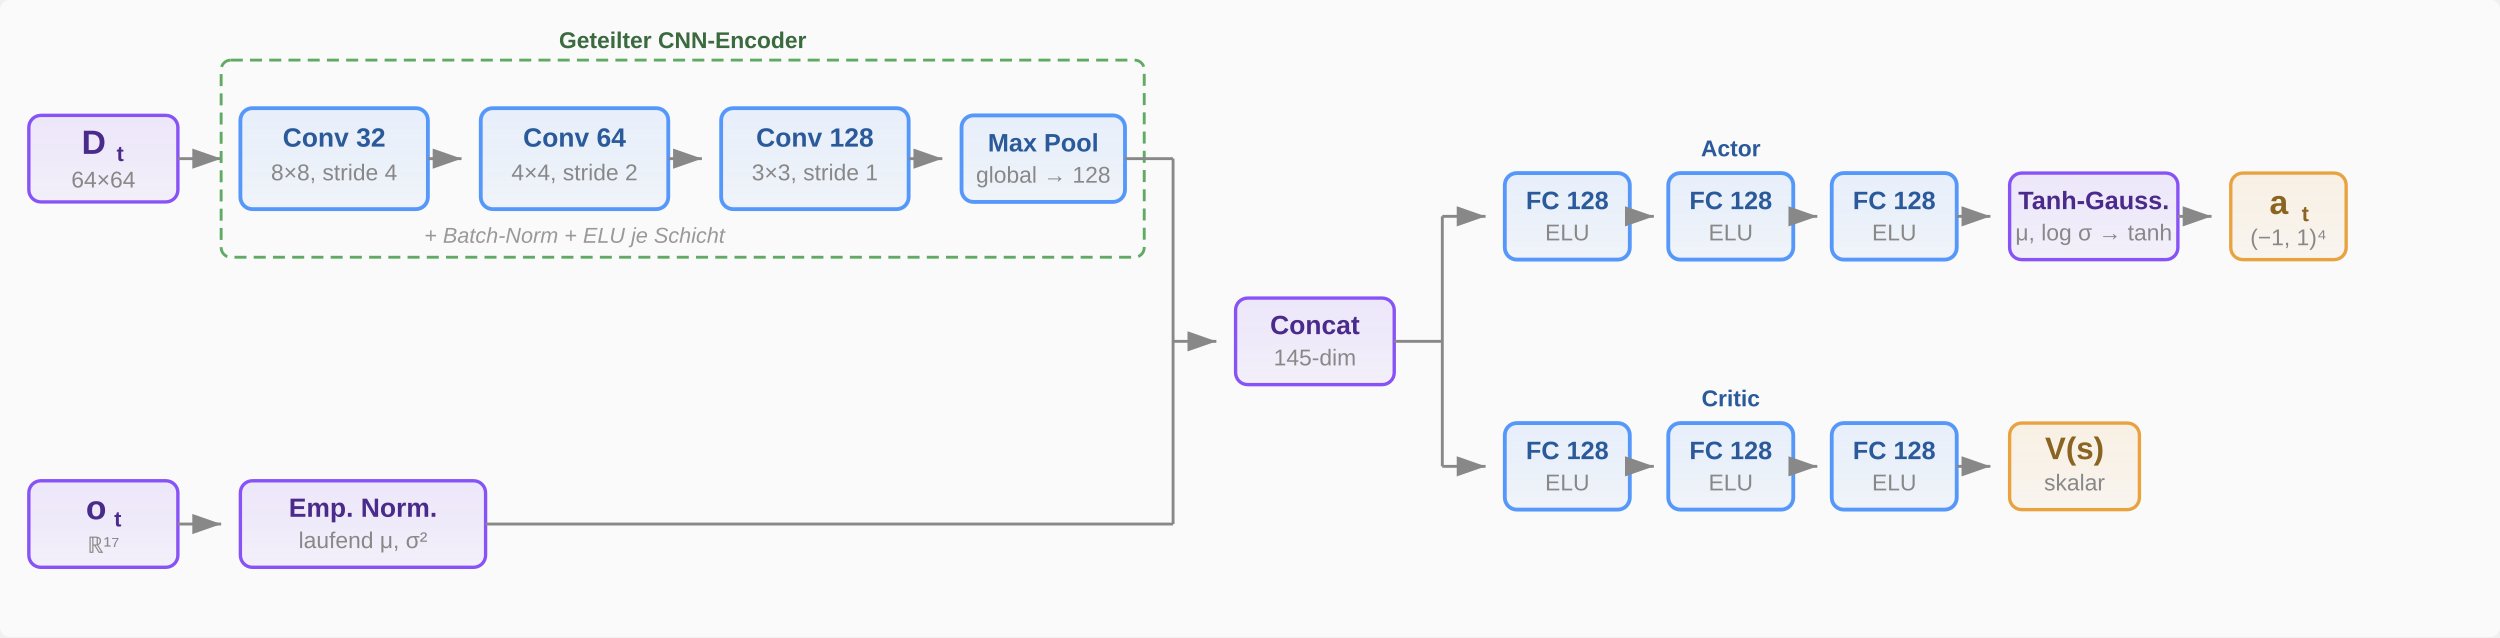
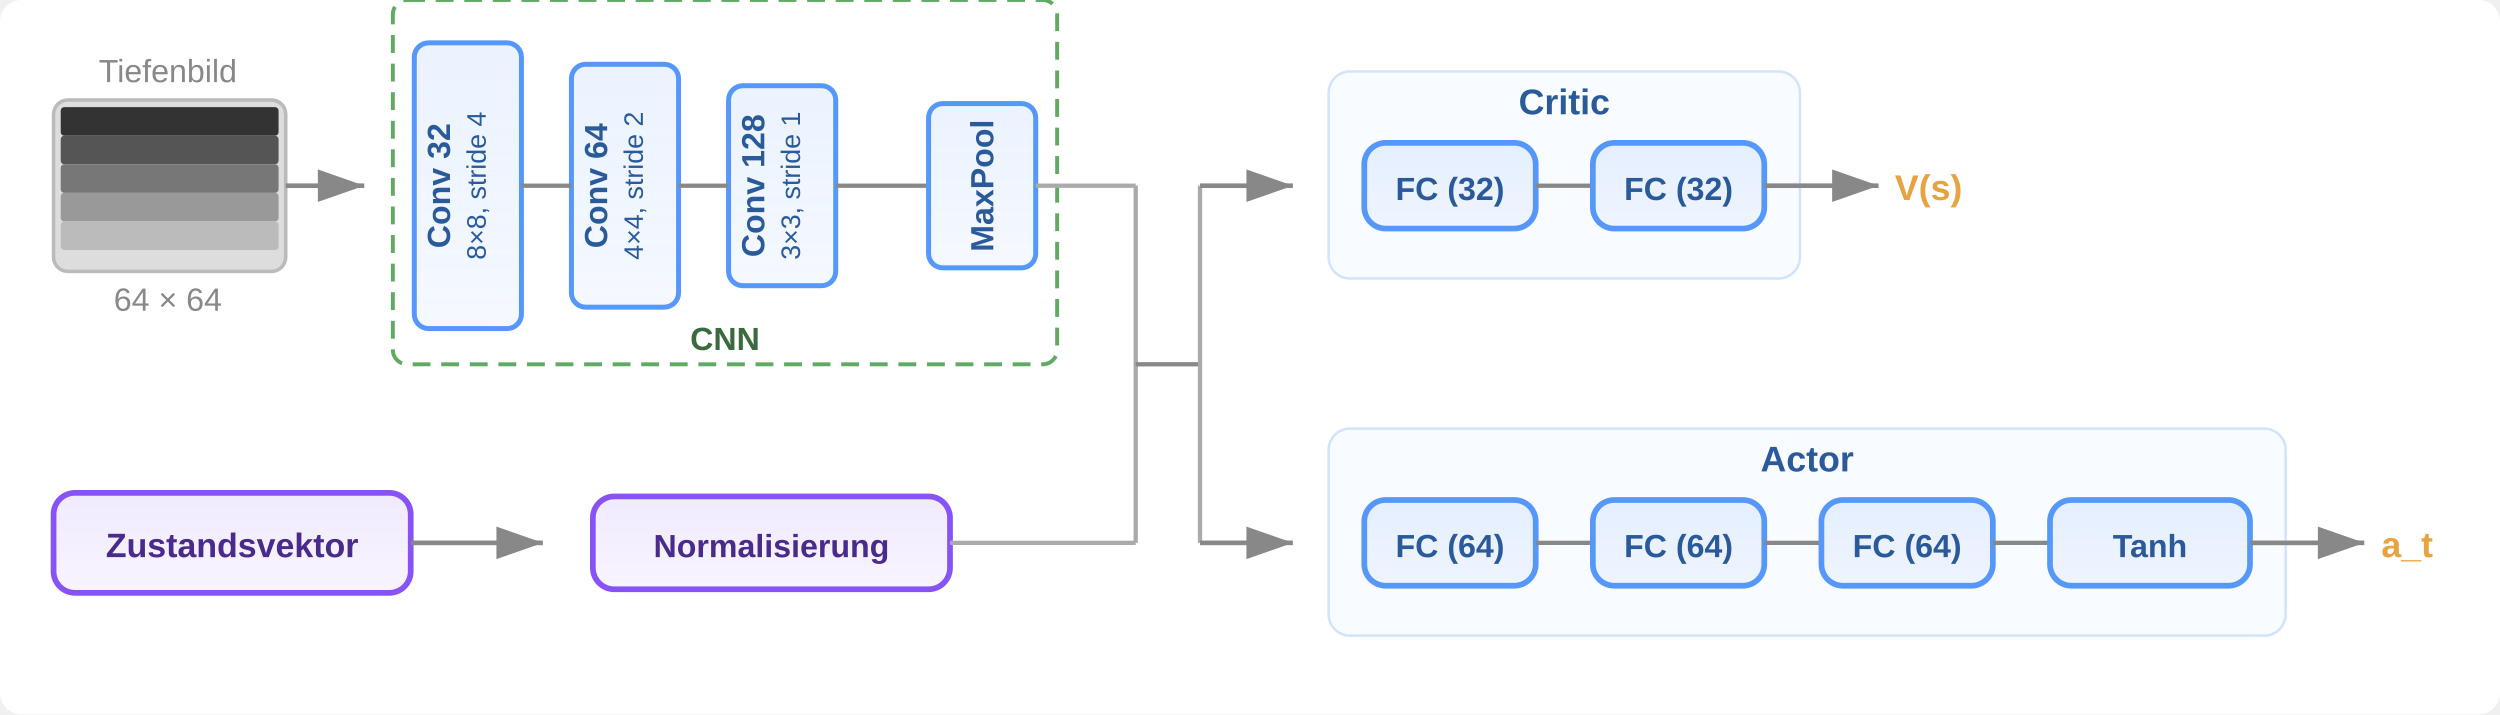
- <svg xmlns="http://www.w3.org/2000/svg" viewBox="0 0 1040 265" font-family="'Segoe UI', 'Helvetica Neue', Arial, sans-serif">
+ <svg xmlns="http://www.w3.org/2000/svg" viewBox="0 0 700 200" font-family="'Segoe UI', 'Helvetica Neue', Arial, sans-serif">
  <defs>
    <linearGradient id="gp" x1="0" y1="0" x2="0" y2="1">
      <stop offset="0%" stop-color="#8752f6" stop-opacity="0.12" />
      <stop offset="100%" stop-color="#8752f6" stop-opacity="0.06" />
    </linearGradient>
    <linearGradient id="gb" x1="0" y1="0" x2="0" y2="1">
      <stop offset="0%" stop-color="#5698f9" stop-opacity="0.12" />
      <stop offset="100%" stop-color="#5698f9" stop-opacity="0.06" />
    </linearGradient>
    <linearGradient id="go" x1="0" y1="0" x2="0" y2="1">
      <stop offset="0%" stop-color="#e8a340" stop-opacity="0.12" />
      <stop offset="100%" stop-color="#e8a340" stop-opacity="0.06" />
    </linearGradient>
    <linearGradient id="gg" x1="0" y1="0" x2="0" y2="1">
      <stop offset="0%" stop-color="#60aa64" stop-opacity="0.12" />
      <stop offset="100%" stop-color="#60aa64" stop-opacity="0.06" />
    </linearGradient>
    <marker id="arr" viewBox="0 0 10 7" refX="10" refY="3.5" markerWidth="10" markerHeight="7" orient="auto">
      <polygon points="0 0, 10 3.5, 0 7" fill="#888" />
    </marker>
  </defs>
-   <rect width="1040" height="265" fill="#fafafa" rx="4" />
-   <rect x="12" y="48" width="62" height="36" rx="5" fill="url(#gp)" stroke="#8752f6" stroke-width="1.4" />
-   <text x="39.0" y="64" text-anchor="middle" font-size="14" fill="#4a2a8a" font-weight="600">D</text>
-   <text x="50.0" y="67" text-anchor="middle" font-size="9" fill="#4a2a8a" font-weight="600">t</text>
-   <text x="43.0" y="78" text-anchor="middle" font-size="9.5" fill="#888">64×64</text>
-   <line x1="74" y1="66" x2="92" y2="66" stroke="#888" stroke-width="1.2" marker-end="url(#arr)" />
-   <rect x="100" y="45" width="78" height="42" rx="5" fill="url(#gb)" stroke="#5698f9" stroke-width="1.6" />
-   <text x="139.0" y="61" text-anchor="middle" font-size="11" fill="#2a5a9a" font-weight="600">Conv 32</text>
-   <text x="139.0" y="75" text-anchor="middle" font-size="9.5" fill="#888">8×8, stride 4</text>
-   <line x1="178" y1="66" x2="192" y2="66" stroke="#888" stroke-width="1.2" marker-end="url(#arr)" />
-   <rect x="200" y="45" width="78" height="42" rx="5" fill="url(#gb)" stroke="#5698f9" stroke-width="1.6" />
-   <text x="239.0" y="61" text-anchor="middle" font-size="11" fill="#2a5a9a" font-weight="600">Conv 64</text>
-   <text x="239.0" y="75" text-anchor="middle" font-size="9.5" fill="#888">4×4, stride 2</text>
-   <line x1="278" y1="66" x2="292" y2="66" stroke="#888" stroke-width="1.2" marker-end="url(#arr)" />
-   <rect x="300" y="45" width="78" height="42" rx="5" fill="url(#gb)" stroke="#5698f9" stroke-width="1.6" />
-   <text x="339.0" y="61" text-anchor="middle" font-size="11" fill="#2a5a9a" font-weight="600">Conv 128</text>
-   <text x="339.0" y="75" text-anchor="middle" font-size="9.5" fill="#888">3×3, stride 1</text>
-   <line x1="378" y1="66" x2="392" y2="66" stroke="#888" stroke-width="1.2" marker-end="url(#arr)" />
-   <rect x="400" y="48" width="68" height="36" rx="5" fill="url(#gb)" stroke="#5698f9" stroke-width="1.6" />
-   <text x="434.0" y="63" text-anchor="middle" font-size="10.5" fill="#2a5a9a" font-weight="600">Max Pool</text>
-   <text x="434.0" y="76" text-anchor="middle" font-size="9.5" fill="#888">global → 128</text>
-   <text x="239.0" y="101" text-anchor="middle" font-size="9" fill="#999" font-style="italic">+ Batch-Norm + ELU je Schicht</text>
-   <rect x="92" y="25" width="384" height="82" rx="4" fill="none" stroke="#60aa64" stroke-width="1.2" stroke-dasharray="5,3" />
-   <text x="284.0" y="20" text-anchor="middle" font-size="9.5" fill="#3a6a3e" font-weight="600">Geteilter CNN-Encoder</text>
-   <rect x="12" y="200" width="62" height="36" rx="5" fill="url(#gp)" stroke="#8752f6" stroke-width="1.4" />
-   <text x="40.0" y="216" text-anchor="middle" font-size="14" fill="#4a2a8a" font-weight="600">o</text>
-   <text x="49.0" y="219" text-anchor="middle" font-size="9" fill="#4a2a8a" font-weight="600">t</text>
-   <text x="43.0" y="230" text-anchor="middle" font-size="9.5" fill="#888">ℝ¹⁷</text>
-   <line x1="74" y1="218" x2="92" y2="218" stroke="#888" stroke-width="1.2" marker-end="url(#arr)" />
-   <rect x="100" y="200" width="102" height="36" rx="5" fill="url(#gp)" stroke="#8752f6" stroke-width="1.4" />
-   <text x="151.0" y="215" text-anchor="middle" font-size="11" fill="#4a2a8a" font-weight="600">Emp. Norm.</text>
-   <text x="151.0" y="228" text-anchor="middle" font-size="9.5" fill="#888">laufend μ, σ²</text>
-   <line x1="468" y1="66" x2="488" y2="66" stroke="#888" stroke-width="1.2" />
-   <line x1="202" y1="218" x2="488" y2="218" stroke="#888" stroke-width="1.2" />
-   <line x1="488" y1="66" x2="488" y2="218" stroke="#888" stroke-width="1.2" />
-   <line x1="488" y1="142" x2="506" y2="142" stroke="#888" stroke-width="1.2" marker-end="url(#arr)" />
-   <rect x="514" y="124" width="66" height="36" rx="5" fill="url(#gp)" stroke="#8752f6" stroke-width="1.4" />
-   <text x="547.0" y="139" text-anchor="middle" font-size="11" fill="#4a2a8a" font-weight="600">Concat</text>
-   <text x="547.0" y="152" text-anchor="middle" font-size="9.5" fill="#888">145-dim</text>
-   <line x1="580" y1="142" x2="600" y2="142" stroke="#888" stroke-width="1.2" />
-   <line x1="600" y1="90" x2="600" y2="194" stroke="#888" stroke-width="1.2" />
-   <line x1="600" y1="90" x2="618" y2="90" stroke="#888" stroke-width="1.2" marker-end="url(#arr)" />
-   <line x1="600" y1="194" x2="618" y2="194" stroke="#888" stroke-width="1.2" marker-end="url(#arr)" />
-   <rect x="626" y="72" width="52" height="36" rx="5" fill="url(#gb)" stroke="#5698f9" stroke-width="1.6" />
-   <text x="652.0" y="87" text-anchor="middle" font-size="10.5" fill="#2a5a9a" font-weight="600">FC 128</text>
-   <text x="652.0" y="100" text-anchor="middle" font-size="9.5" fill="#888">ELU</text>
-   <line x1="678" y1="90" x2="688" y2="90" stroke="#888" stroke-width="1.2" marker-end="url(#arr)" />
-   <rect x="694" y="72" width="52" height="36" rx="5" fill="url(#gb)" stroke="#5698f9" stroke-width="1.6" />
-   <text x="720.0" y="87" text-anchor="middle" font-size="10.5" fill="#2a5a9a" font-weight="600">FC 128</text>
-   <text x="720.0" y="100" text-anchor="middle" font-size="9.5" fill="#888">ELU</text>
-   <line x1="746" y1="90" x2="756" y2="90" stroke="#888" stroke-width="1.2" marker-end="url(#arr)" />
-   <rect x="762" y="72" width="52" height="36" rx="5" fill="url(#gb)" stroke="#5698f9" stroke-width="1.6" />
-   <text x="788.0" y="87" text-anchor="middle" font-size="10.5" fill="#2a5a9a" font-weight="600">FC 128</text>
-   <text x="788.0" y="100" text-anchor="middle" font-size="9.5" fill="#888">ELU</text>
-   <text x="720.0" y="65" text-anchor="middle" font-size="9.5" fill="#2a5a9a" font-weight="600">Actor</text>
-   <line x1="814" y1="90" x2="828" y2="90" stroke="#888" stroke-width="1.2" marker-end="url(#arr)" />
-   <rect x="836" y="72" width="70" height="36" rx="5" fill="url(#gp)" stroke="#8752f6" stroke-width="1.4" />
-   <text x="871.0" y="87" text-anchor="middle" font-size="10.5" fill="#4a2a8a" font-weight="600">Tanh-Gauss.</text>
-   <text x="871.0" y="100" text-anchor="middle" font-size="9.5" fill="#888">μ, log σ → tanh</text>
-   <line x1="906" y1="90" x2="920" y2="90" stroke="#888" stroke-width="1.2" marker-end="url(#arr)" />
-   <rect x="928" y="72" width="48" height="36" rx="5" fill="url(#go)" stroke="#e8a340" stroke-width="1.4" />
-   <text x="948.0" y="89" text-anchor="middle" font-size="14" fill="#8a6420" font-weight="600">a</text>
-   <text x="959.0" y="92" text-anchor="middle" font-size="9" fill="#8a6420" font-weight="600">t</text>
-   <text x="952.0" y="102" text-anchor="middle" font-size="9.5" fill="#888">(−1, 1)⁴</text>
-   <rect x="626" y="176" width="52" height="36" rx="5" fill="url(#gb)" stroke="#5698f9" stroke-width="1.6" />
-   <text x="652.0" y="191" text-anchor="middle" font-size="10.5" fill="#2a5a9a" font-weight="600">FC 128</text>
-   <text x="652.0" y="204" text-anchor="middle" font-size="9.5" fill="#888">ELU</text>
-   <line x1="678" y1="194" x2="688" y2="194" stroke="#888" stroke-width="1.2" marker-end="url(#arr)" />
-   <rect x="694" y="176" width="52" height="36" rx="5" fill="url(#gb)" stroke="#5698f9" stroke-width="1.6" />
-   <text x="720.0" y="191" text-anchor="middle" font-size="10.5" fill="#2a5a9a" font-weight="600">FC 128</text>
-   <text x="720.0" y="204" text-anchor="middle" font-size="9.5" fill="#888">ELU</text>
-   <line x1="746" y1="194" x2="756" y2="194" stroke="#888" stroke-width="1.2" marker-end="url(#arr)" />
-   <rect x="762" y="176" width="52" height="36" rx="5" fill="url(#gb)" stroke="#5698f9" stroke-width="1.6" />
-   <text x="788.0" y="191" text-anchor="middle" font-size="10.5" fill="#2a5a9a" font-weight="600">FC 128</text>
-   <text x="788.0" y="204" text-anchor="middle" font-size="9.5" fill="#888">ELU</text>
-   <text x="720.0" y="169" text-anchor="middle" font-size="9.5" fill="#2a5a9a" font-weight="600">Critic</text>
-   <line x1="814" y1="194" x2="828" y2="194" stroke="#888" stroke-width="1.2" marker-end="url(#arr)" />
-   <rect x="836" y="176" width="54" height="36" rx="5" fill="url(#go)" stroke="#e8a340" stroke-width="1.4" />
-   <text x="863.0" y="191" text-anchor="middle" font-size="13" fill="#8a6420" font-weight="600">V(s)</text>
-   <text x="863.0" y="204" text-anchor="middle" font-size="9.5" fill="#888">skalar</text>
+   <rect width="700" height="200" fill="white" rx="6" />
+   <rect x="15" y="28" width="65" height="48" rx="4" fill="#ddd" stroke="#bbb" stroke-width="1" />
+   <rect x="17" y="30" width="61" height="8" rx="1" fill="#333" />
+   <rect x="17" y="38" width="61" height="8" rx="1" fill="#555" />
+   <rect x="17" y="46" width="61" height="8" rx="1" fill="#777" />
+   <rect x="17" y="54" width="61" height="8" rx="1" fill="#999" />
+   <rect x="17" y="62" width="61" height="8" rx="1" fill="#bbb" />
+   <text x="47" y="23" text-anchor="middle" font-size="9" fill="#888">Tiefenbild</text>
+   <text x="47" y="87" text-anchor="middle" font-size="9" fill="#888">64 × 64</text>
+   <rect x="15" y="138" width="100" height="28" rx="6" fill="url(#gp)" stroke="#8752f6" stroke-width="1.6" />
+   <text x="65" y="156" text-anchor="middle" font-size="9.5" fill="#4a2a8a" font-weight="600">Zustandsvektor</text>
+   <line x1="80" y1="52" x2="102" y2="52" stroke="#888" stroke-width="1.3" marker-end="url(#arr)" />
+   <rect x="116" y="12" width="30" height="80" rx="4" fill="url(#gb)" stroke="#5698f9" stroke-width="1.4" />
+   <text x="126" y="52" text-anchor="middle" font-size="9" fill="#2a5a9a" font-weight="600" transform="rotate(-90, 126, 52)">Conv 32</text>
+   <text x="136" y="52" text-anchor="middle" font-size="7.5" fill="#2a5a9a" transform="rotate(-90, 136, 52)">8×8, stride 4</text>
+   <rect x="160" y="18" width="30" height="68" rx="4" fill="url(#gb)" stroke="#5698f9" stroke-width="1.4" />
+   <text x="170" y="52" text-anchor="middle" font-size="9" fill="#2a5a9a" font-weight="600" transform="rotate(-90, 170, 52)">Conv 64</text>
+   <text x="180" y="52" text-anchor="middle" font-size="7.5" fill="#2a5a9a" transform="rotate(-90, 180, 52)">4×4, stride 2</text>
+   <rect x="204" y="24" width="30" height="56" rx="4" fill="url(#gb)" stroke="#5698f9" stroke-width="1.4" />
+   <text x="214" y="52" text-anchor="middle" font-size="9" fill="#2a5a9a" font-weight="600" transform="rotate(-90, 214, 52)">Conv 128</text>
+   <text x="224" y="52" text-anchor="middle" font-size="7.5" fill="#2a5a9a" transform="rotate(-90, 224, 52)">3×3, stride 1</text>
+   <line x1="146" y1="52" x2="160" y2="52" stroke="#888" stroke-width="1.2" />
+   <line x1="190" y1="52" x2="204" y2="52" stroke="#888" stroke-width="1.2" />
+   <line x1="234" y1="52" x2="260" y2="52" stroke="#888" stroke-width="1.2" />
+   <rect x="260" y="29" width="30" height="46" rx="4" fill="url(#gb)" stroke="#5698f9" stroke-width="1.4" />
+   <text x="275" y="52" text-anchor="middle" dominant-baseline="central" font-size="9" fill="#2a5a9a" font-weight="600" transform="rotate(-90, 275, 52)">MaxPool</text>
+   <rect x="110" y="0" width="186" height="102" rx="4" fill="none" stroke="#60aa64" stroke-width="1.1" stroke-dasharray="5,3" />
+   <text x="203" y="98" text-anchor="middle" font-size="9" fill="#3a6a3e" font-weight="700">CNN</text>
+   <line x1="115" y1="152" x2="152" y2="152" stroke="#888" stroke-width="1.3" marker-end="url(#arr)" />
+   <rect x="166" y="139" width="100" height="26" rx="6" fill="url(#gp)" stroke="#8752f6" stroke-width="1.6" />
+   <text x="216" y="156" text-anchor="middle" font-size="9" fill="#4a2a8a" font-weight="600">Normalisierung</text>
+   <line x1="290" y1="52" x2="318" y2="52" stroke="#aaa" stroke-width="1.2" />
+   <line x1="266" y1="152" x2="318" y2="152" stroke="#aaa" stroke-width="1.2" />
+   <line x1="318" y1="52" x2="318" y2="152" stroke="#aaa" stroke-width="1.2" />
+   <line x1="318" y1="102" x2="336" y2="102" stroke="#888" stroke-width="1.2" />
+   <line x1="336" y1="52" x2="336" y2="152" stroke="#aaa" stroke-width="1.2" />
+   <line x1="336" y1="52" x2="362" y2="52" stroke="#888" stroke-width="1.3" marker-end="url(#arr)" />
+   <line x1="336" y1="152" x2="362" y2="152" stroke="#888" stroke-width="1.3" marker-end="url(#arr)" />
+   <rect x="372" y="20" width="132" height="58" rx="6" fill="#5698f9" fill-opacity="0.04" stroke="#5698f9" stroke-width="0.7" stroke-opacity="0.25" />
+   <text x="438" y="32" text-anchor="middle" font-size="10" fill="#2a5a9a" font-weight="700">Critic</text>
+   <rect x="382" y="40" width="48" height="24" rx="6" fill="url(#gb)" stroke="#5698f9" stroke-width="1.6" />
+   <text x="406" y="56" text-anchor="middle" font-size="9" fill="#2a5a9a" font-weight="600">FC (32)</text>
+   <line x1="430" y1="52" x2="446" y2="52" stroke="#888" stroke-width="1.2" />
+   <rect x="446" y="40" width="48" height="24" rx="6" fill="url(#gb)" stroke="#5698f9" stroke-width="1.6" />
+   <text x="470" y="56" text-anchor="middle" font-size="9" fill="#2a5a9a" font-weight="600">FC (32)</text>
+   <line x1="494" y1="52" x2="526" y2="52" stroke="#888" stroke-width="1.3" marker-end="url(#arr)" />
+   <text x="540" y="56" text-anchor="middle" font-size="10" fill="#e8a340" font-weight="700">V(s)</text>
+   <rect x="372" y="120" width="268" height="58" rx="6" fill="#5698f9" fill-opacity="0.04" stroke="#5698f9" stroke-width="0.7" stroke-opacity="0.25" />
+   <text x="506" y="132" text-anchor="middle" font-size="10" fill="#2a5a9a" font-weight="700">Actor</text>
+   <rect x="382" y="140" width="48" height="24" rx="6" fill="url(#gb)" stroke="#5698f9" stroke-width="1.6" />
+   <text x="406" y="156" text-anchor="middle" font-size="9" fill="#2a5a9a" font-weight="600">FC (64)</text>
+   <line x1="430" y1="152" x2="446" y2="152" stroke="#888" stroke-width="1.2" />
+   <rect x="446" y="140" width="48" height="24" rx="6" fill="url(#gb)" stroke="#5698f9" stroke-width="1.6" />
+   <text x="470" y="156" text-anchor="middle" font-size="9" fill="#2a5a9a" font-weight="600">FC (64)</text>
+   <line x1="494" y1="152" x2="510" y2="152" stroke="#888" stroke-width="1.2" />
+   <rect x="510" y="140" width="48" height="24" rx="6" fill="url(#gb)" stroke="#5698f9" stroke-width="1.6" />
+   <text x="534" y="156" text-anchor="middle" font-size="9" fill="#2a5a9a" font-weight="600">FC (64)</text>
+   <line x1="558" y1="152" x2="574" y2="152" stroke="#888" stroke-width="1.2" />
+   <rect x="574" y="140" width="56" height="24" rx="6" fill="url(#gb)" stroke="#5698f9" stroke-width="1.6" />
+   <text x="602" y="156" text-anchor="middle" font-size="9" fill="#2a5a9a" font-weight="600">Tanh</text>
+   <line x1="630" y1="152" x2="662" y2="152" stroke="#888" stroke-width="1.3" marker-end="url(#arr)" />
+   <text x="674" y="156" text-anchor="middle" font-size="10" fill="#e8a340" font-weight="700">a_t</text>
</svg>
